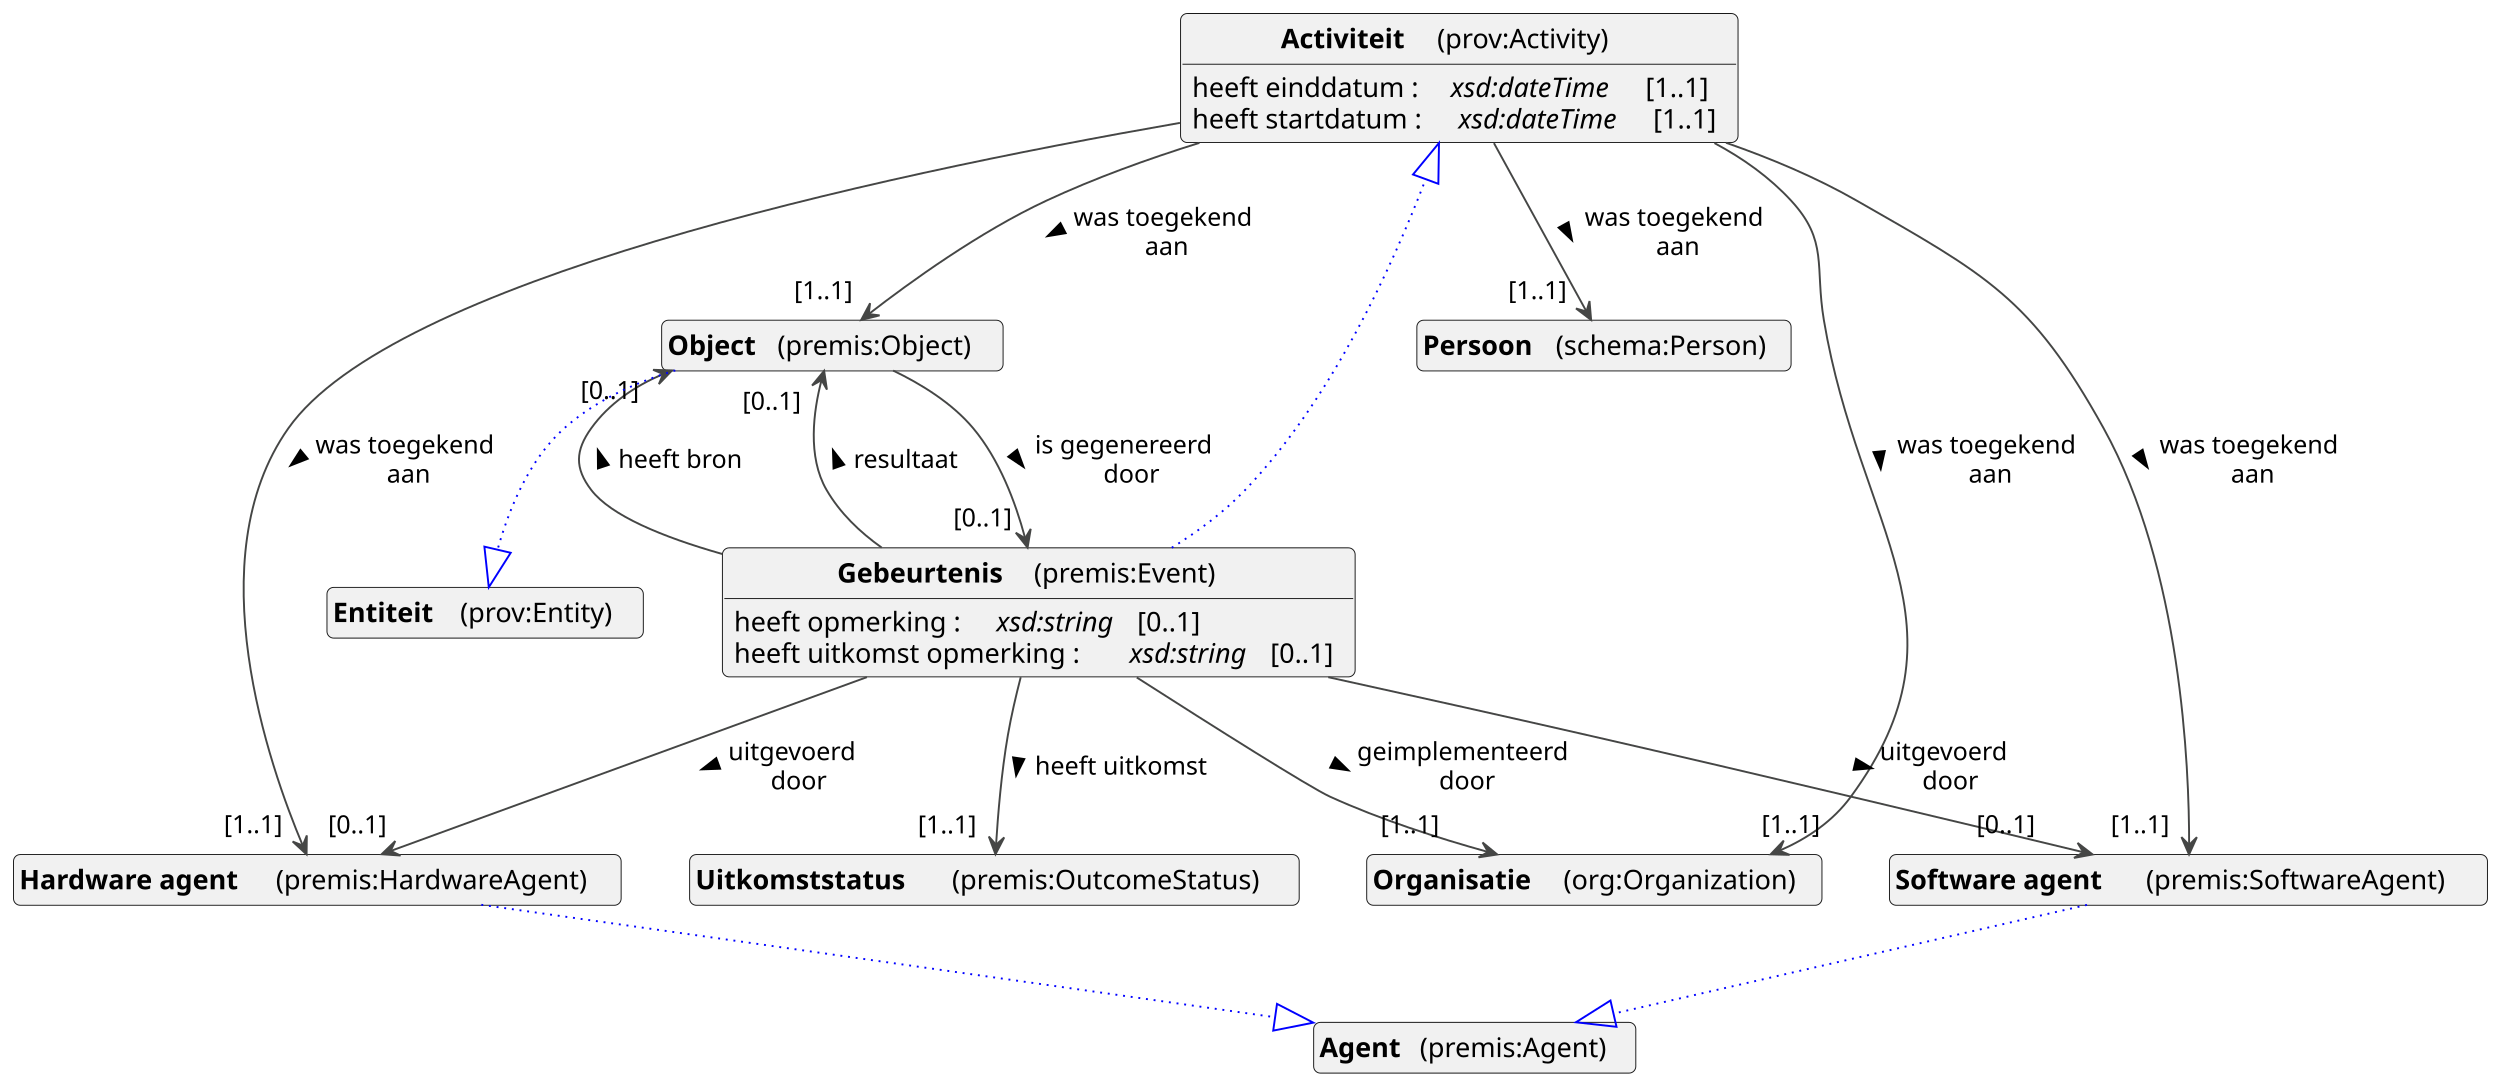
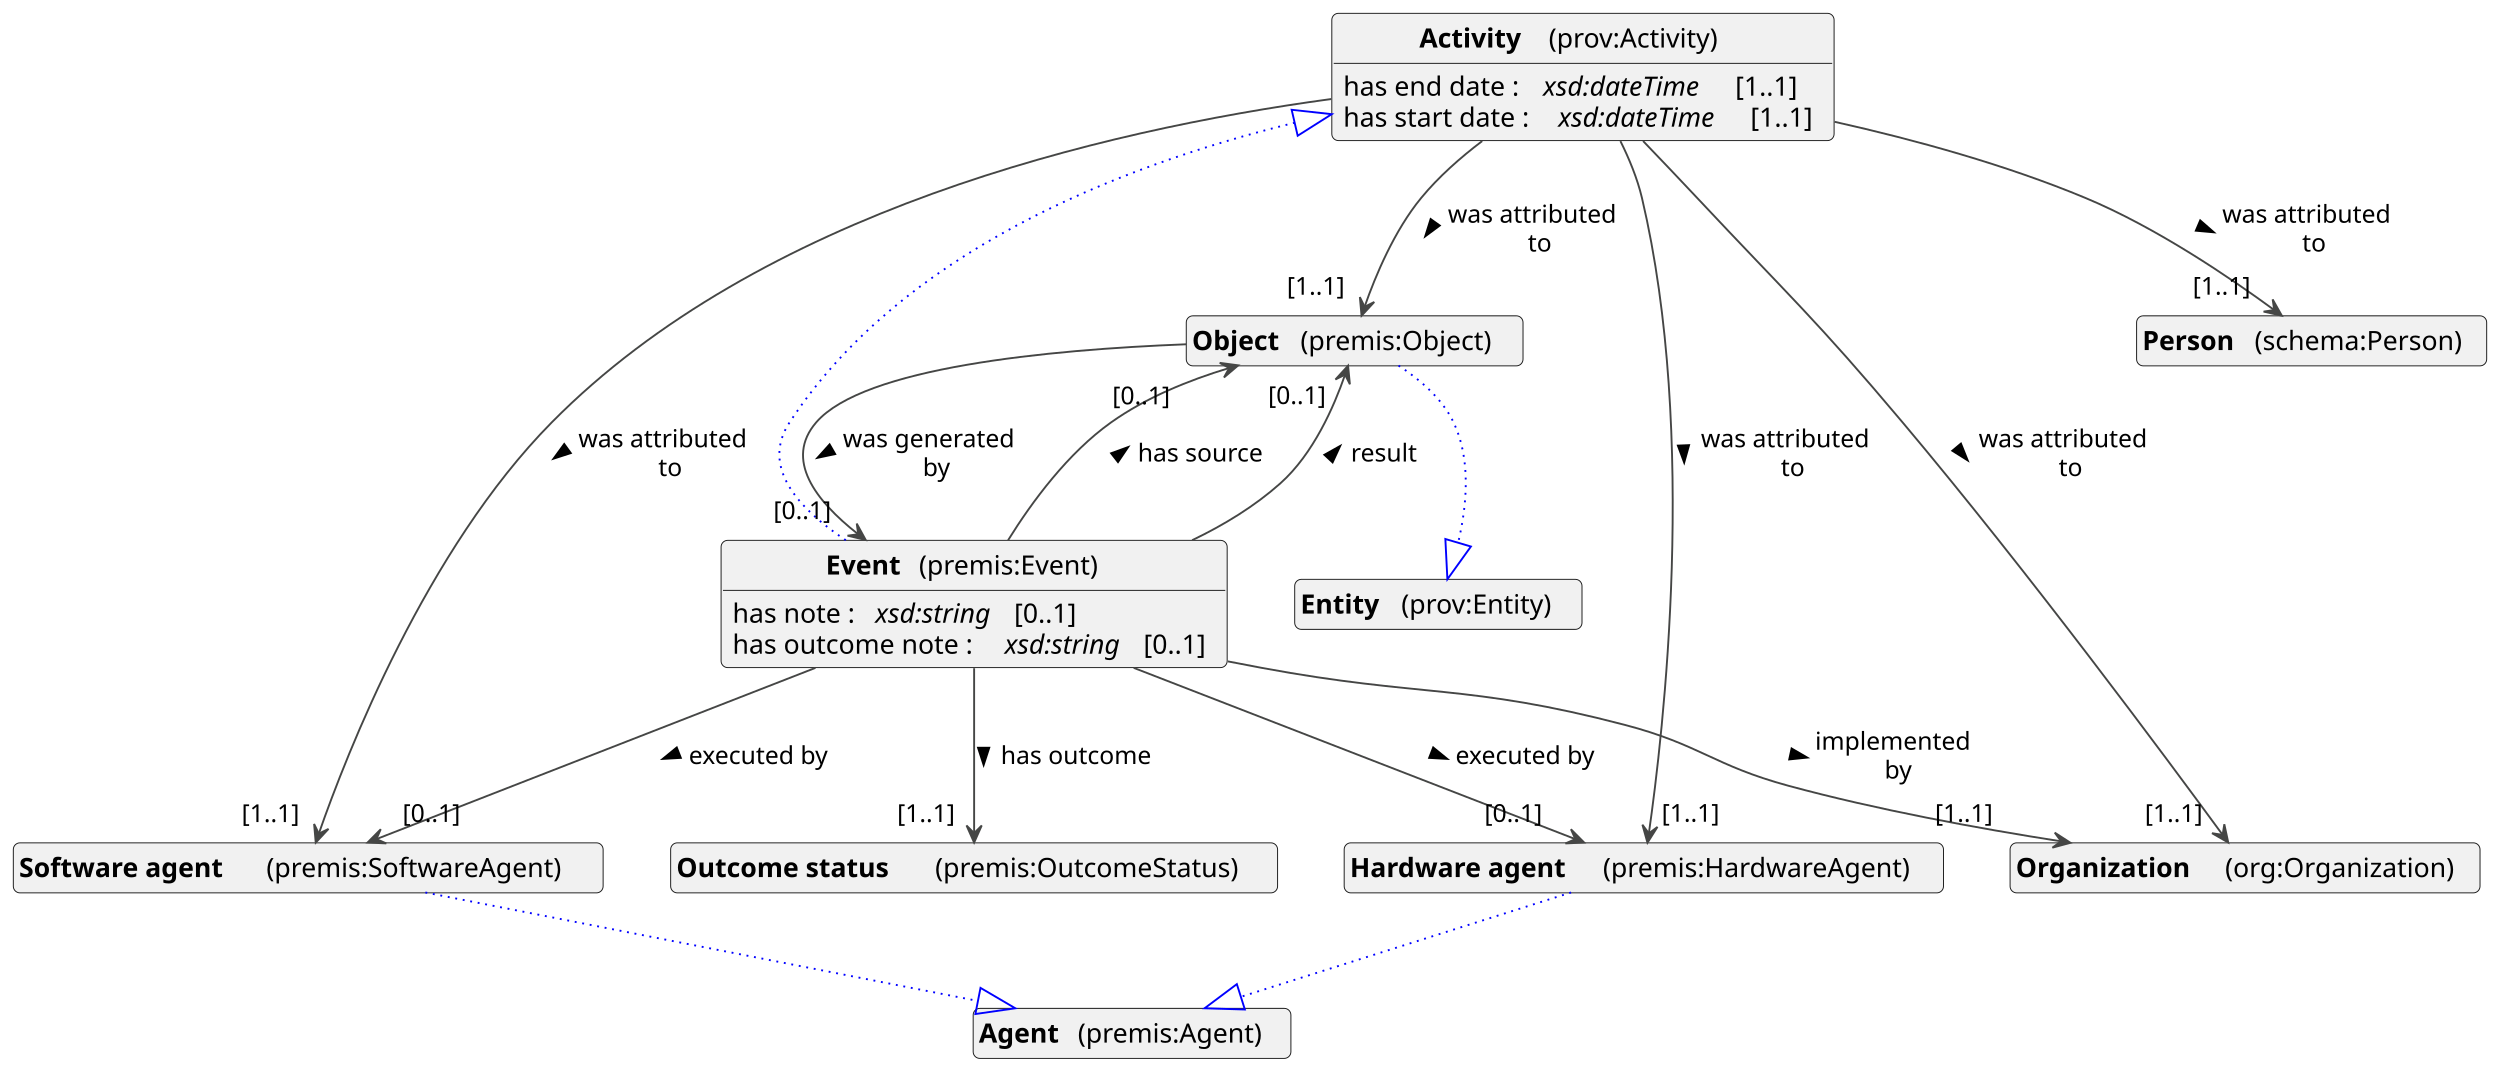
- <svg xmlns="http://www.w3.org/2000/svg" xmlns:xlink="http://www.w3.org/1999/xlink" contentStyleType="text/css" height="562px" preserveAspectRatio="none" style="width:1296px;height:562px;background:#FFFFFF;" version="1.1" viewBox="0 0 1296 562" width="1296px" zoomAndPan="magnify">
+ <svg xmlns="http://www.w3.org/2000/svg" xmlns:xlink="http://www.w3.org/1999/xlink" contentStyleType="text/css" height="562px" preserveAspectRatio="none" style="width:1314px;height:562px;background:#FFFFFF;" version="1.1" viewBox="0 0 1314 562" width="1314px" zoomAndPan="magnify">
  <defs />
  <g>
    <a href="#prov%3AActivity" target="_top" title="#prov%3AActivity" xlink:actuate="onRequest" xlink:href="#prov%3AActivity" xlink:show="new" xlink:title="#prov%3AActivity" xlink:type="simple">
      <g id="elem_prov_Activity">
-         <rect codeLine="15" fill="#F1F1F1" height="66.891" id="prov_Activity" rx="3.5" ry="3.5" style="stroke:#181818;stroke-width:0.5;" width="289" x="612" y="7" />
-         <text fill="#000000" font-family="sans-serif" font-size="14" font-weight="bold" lengthAdjust="spacing" textLength="77" x="664" y="24.995">Activiteit</text>
-         <text fill="#000000" font-family="sans-serif" font-size="14" lengthAdjust="spacing" textLength="104" x="745" y="24.995">(prov:Activity)</text>
-         <line style="stroke:#181818;stroke-width:0.5;" x1="613" x2="900" y1="33.297" y2="33.297" />
-         <text fill="#000000" font-family="sans-serif" font-size="14" lengthAdjust="spacing" textLength="130" x="618" y="50.292">heeft einddatum :</text>
-         <text fill="#000000" font-family="sans-serif" font-size="14" font-style="italic" lengthAdjust="spacing" textLength="97" x="752" y="50.292">xsd:dateTime</text>
-         <text fill="#000000" font-family="sans-serif" font-size="14" lengthAdjust="spacing" textLength="38" x="853" y="50.292">[1..1]</text>
-         <text fill="#000000" font-family="sans-serif" font-size="14" lengthAdjust="spacing" textLength="134" x="618" y="66.589">heeft startdatum :</text>
-         <text fill="#000000" font-family="sans-serif" font-size="14" font-style="italic" lengthAdjust="spacing" textLength="97" x="756" y="66.589">xsd:dateTime</text>
-         <text fill="#000000" font-family="sans-serif" font-size="14" lengthAdjust="spacing" textLength="38" x="857" y="66.589">[1..1]</text>
+         <rect codeLine="15" fill="#F1F1F1" height="66.891" id="prov_Activity" rx="3.5" ry="3.5" style="stroke:#181818;stroke-width:0.5;" width="264" x="700" y="7" />
+         <text fill="#000000" font-family="sans-serif" font-size="14" font-weight="bold" lengthAdjust="spacing" textLength="64" x="746" y="24.995">Activity</text>
+         <text fill="#000000" font-family="sans-serif" font-size="14" lengthAdjust="spacing" textLength="104" x="814" y="24.995">(prov:Activity)</text>
+         <line style="stroke:#181818;stroke-width:0.5;" x1="701" x2="963" y1="33.297" y2="33.297" />
+         <text fill="#000000" font-family="sans-serif" font-size="14" lengthAdjust="spacing" textLength="101" x="706" y="50.292">has end date :</text>
+         <text fill="#000000" font-family="sans-serif" font-size="14" font-style="italic" lengthAdjust="spacing" textLength="97" x="811" y="50.292">xsd:dateTime</text>
+         <text fill="#000000" font-family="sans-serif" font-size="14" lengthAdjust="spacing" textLength="38" x="912" y="50.292">[1..1]</text>
+         <text fill="#000000" font-family="sans-serif" font-size="14" lengthAdjust="spacing" textLength="109" x="706" y="66.589">has start date :</text>
+         <text fill="#000000" font-family="sans-serif" font-size="14" font-style="italic" lengthAdjust="spacing" textLength="97" x="819" y="66.589">xsd:dateTime</text>
+         <text fill="#000000" font-family="sans-serif" font-size="14" lengthAdjust="spacing" textLength="38" x="920" y="66.589">[1..1]</text>
      </g>
    </a>
    <a href="#premis%3AEvent" target="_top" title="#premis%3AEvent" xlink:actuate="onRequest" xlink:href="#premis%3AEvent" xlink:show="new" xlink:title="#premis%3AEvent" xlink:type="simple">
      <g id="elem_premis_Event">
-         <rect codeLine="14" fill="#F1F1F1" height="66.891" id="premis_Event" rx="3.5" ry="3.5" style="stroke:#181818;stroke-width:0.5;" width="328" x="374.5" y="284" />
-         <text fill="#000000" font-family="sans-serif" font-size="14" font-weight="bold" lengthAdjust="spacing" textLength="98" x="434" y="301.995">Gebeurtenis</text>
-         <text fill="#000000" font-family="sans-serif" font-size="14" lengthAdjust="spacing" textLength="107" x="536" y="301.995">(premis:Event)</text>
-         <line style="stroke:#181818;stroke-width:0.5;" x1="375.5" x2="701.5" y1="310.297" y2="310.297" />
-         <text fill="#000000" font-family="sans-serif" font-size="14" lengthAdjust="spacing" textLength="132" x="380.5" y="327.292">heeft opmerking :</text>
-         <text fill="#000000" font-family="sans-serif" font-size="14" font-style="italic" lengthAdjust="spacing" textLength="69" x="516.5" y="327.292">xsd:string</text>
-         <text fill="#000000" font-family="sans-serif" font-size="14" lengthAdjust="spacing" textLength="38" x="589.5" y="327.292">[0..1]</text>
-         <text fill="#000000" font-family="sans-serif" font-size="14" lengthAdjust="spacing" textLength="201" x="380.5" y="343.589">heeft uitkomst opmerking :</text>
-         <text fill="#000000" font-family="sans-serif" font-size="14" font-style="italic" lengthAdjust="spacing" textLength="69" x="585.5" y="343.589">xsd:string</text>
-         <text fill="#000000" font-family="sans-serif" font-size="14" lengthAdjust="spacing" textLength="38" x="658.5" y="343.589">[0..1]</text>
+         <rect codeLine="14" fill="#F1F1F1" height="66.891" id="premis_Event" rx="3.5" ry="3.5" style="stroke:#181818;stroke-width:0.5;" width="266" x="379" y="284" />
+         <text fill="#000000" font-family="sans-serif" font-size="14" font-weight="bold" lengthAdjust="spacing" textLength="45" x="434" y="301.995">Event</text>
+         <text fill="#000000" font-family="sans-serif" font-size="14" lengthAdjust="spacing" textLength="107" x="483" y="301.995">(premis:Event)</text>
+         <line style="stroke:#181818;stroke-width:0.5;" x1="380" x2="644" y1="310.297" y2="310.297" />
+         <text fill="#000000" font-family="sans-serif" font-size="14" lengthAdjust="spacing" textLength="71" x="385" y="327.292">has note :</text>
+         <text fill="#000000" font-family="sans-serif" font-size="14" font-style="italic" lengthAdjust="spacing" textLength="69" x="460" y="327.292">xsd:string</text>
+         <text fill="#000000" font-family="sans-serif" font-size="14" lengthAdjust="spacing" textLength="38" x="533" y="327.292">[0..1]</text>
+         <text fill="#000000" font-family="sans-serif" font-size="14" lengthAdjust="spacing" textLength="139" x="385" y="343.589">has outcome note :</text>
+         <text fill="#000000" font-family="sans-serif" font-size="14" font-style="italic" lengthAdjust="spacing" textLength="69" x="528" y="343.589">xsd:string</text>
+         <text fill="#000000" font-family="sans-serif" font-size="14" lengthAdjust="spacing" textLength="38" x="601" y="343.589">[0..1]</text>
      </g>
    </a>
    <a href="#premis%3AObject" target="_top" title="#premis%3AObject" xlink:actuate="onRequest" xlink:href="#premis%3AObject" xlink:show="new" xlink:title="#premis%3AObject" xlink:type="simple">
      <g id="elem_premis_Object">
-         <rect codeLine="16" fill="#F1F1F1" height="26.297" id="premis_Object" rx="3.5" ry="3.5" style="stroke:#181818;stroke-width:0.5;" width="177" x="343" y="166" />
-         <text fill="#000000" font-family="sans-serif" font-size="14" font-weight="bold" lengthAdjust="spacing" textLength="53" x="346" y="183.995">Object</text>
-         <text fill="#000000" font-family="sans-serif" font-size="14" lengthAdjust="spacing" textLength="114" x="403" y="183.995">(premis:Object)</text>
+         <rect codeLine="16" fill="#F1F1F1" height="26.297" id="premis_Object" rx="3.5" ry="3.5" style="stroke:#181818;stroke-width:0.5;" width="177" x="623.5" y="166" />
+         <text fill="#000000" font-family="sans-serif" font-size="14" font-weight="bold" lengthAdjust="spacing" textLength="53" x="626.5" y="183.995">Object</text>
+         <text fill="#000000" font-family="sans-serif" font-size="14" lengthAdjust="spacing" textLength="114" x="683.5" y="183.995">(premis:Object)</text>
      </g>
    </a>
    <a href="#prov%3AEntity" target="_top" title="#prov%3AEntity" xlink:actuate="onRequest" xlink:href="#prov%3AEntity" xlink:show="new" xlink:title="#prov%3AEntity" xlink:type="simple">
      <g id="elem_prov_Entity">
-         <rect codeLine="17" fill="#F1F1F1" height="26.297" id="prov_Entity" rx="3.5" ry="3.5" style="stroke:#181818;stroke-width:0.5;" width="164" x="169.5" y="304.5" />
-         <text fill="#000000" font-family="sans-serif" font-size="14" font-weight="bold" lengthAdjust="spacing" textLength="62" x="172.5" y="322.495">Entiteit</text>
-         <text fill="#000000" font-family="sans-serif" font-size="14" lengthAdjust="spacing" textLength="92" x="238.5" y="322.495">(prov:Entity)</text>
+         <rect codeLine="17" fill="#F1F1F1" height="26.297" id="prov_Entity" rx="3.5" ry="3.5" style="stroke:#181818;stroke-width:0.5;" width="151" x="680.5" y="304.5" />
+         <text fill="#000000" font-family="sans-serif" font-size="14" font-weight="bold" lengthAdjust="spacing" textLength="49" x="683.5" y="322.495">Entity</text>
+         <text fill="#000000" font-family="sans-serif" font-size="14" lengthAdjust="spacing" textLength="92" x="736.5" y="322.495">(prov:Entity)</text>
+       </g>
+     </a>
+     <a href="#premis%3AOutcomeStatus" target="_top" title="#premis%3AOutcomeStatus" xlink:actuate="onRequest" xlink:href="#premis%3AOutcomeStatus" xlink:show="new" xlink:title="#premis%3AOutcomeStatus" xlink:type="simple">
+       <g id="elem_premis_OutcomeStatus">
+         <rect codeLine="18" fill="#F1F1F1" height="26.297" id="premis_OutcomeStatus" rx="3.5" ry="3.5" style="stroke:#181818;stroke-width:0.5;" width="319" x="352.5" y="443" />
+         <text fill="#000000" font-family="sans-serif" font-size="14" font-weight="bold" lengthAdjust="spacing" textLength="132" x="355.5" y="460.995">Outcome status</text>
+         <text fill="#000000" font-family="sans-serif" font-size="14" lengthAdjust="spacing" textLength="177" x="491.5" y="460.995">(premis:OutcomeStatus)</text>
+       </g>
+     </a>
+     <a href="#org%3AOrganization" target="_top" title="#org%3AOrganization" xlink:actuate="onRequest" xlink:href="#org%3AOrganization" xlink:show="new" xlink:title="#org%3AOrganization" xlink:type="simple">
+       <g id="elem_org_Organization">
+         <rect codeLine="19" fill="#F1F1F1" height="26.297" id="org_Organization" rx="3.5" ry="3.5" style="stroke:#181818;stroke-width:0.5;" width="247" x="1056.5" y="443" />
+         <text fill="#000000" font-family="sans-serif" font-size="14" font-weight="bold" lengthAdjust="spacing" textLength="106" x="1059.5" y="460.995">Organization</text>
+         <text fill="#000000" font-family="sans-serif" font-size="14" lengthAdjust="spacing" textLength="131" x="1169.5" y="460.995">(org:Organization)</text>
+       </g>
+     </a>
+     <a href="#premis%3ASoftwareAgent" target="_top" title="#premis%3ASoftwareAgent" xlink:actuate="onRequest" xlink:href="#premis%3ASoftwareAgent" xlink:show="new" xlink:title="#premis%3ASoftwareAgent" xlink:type="simple">
+       <g id="elem_premis_SoftwareAgent">
+         <rect codeLine="20" fill="#F1F1F1" height="26.297" id="premis_SoftwareAgent" rx="3.5" ry="3.5" style="stroke:#181818;stroke-width:0.5;" width="310" x="7" y="443" />
+         <text fill="#000000" font-family="sans-serif" font-size="14" font-weight="bold" lengthAdjust="spacing" textLength="126" x="10" y="460.995">Software agent</text>
+         <text fill="#000000" font-family="sans-serif" font-size="14" lengthAdjust="spacing" textLength="174" x="140" y="460.995">(premis:SoftwareAgent)</text>
+       </g>
+     </a>
+     <a href="#premis%3AAgent" target="_top" title="#premis%3AAgent" xlink:actuate="onRequest" xlink:href="#premis%3AAgent" xlink:show="new" xlink:title="#premis%3AAgent" xlink:type="simple">
+       <g id="elem_premis_Agent">
+         <rect codeLine="23" fill="#F1F1F1" height="26.297" id="premis_Agent" rx="3.5" ry="3.5" style="stroke:#181818;stroke-width:0.5;" width="167" x="511.5" y="530" />
+         <text fill="#000000" font-family="sans-serif" font-size="14" font-weight="bold" lengthAdjust="spacing" textLength="48" x="514.5" y="547.995">Agent</text>
+         <text fill="#000000" font-family="sans-serif" font-size="14" lengthAdjust="spacing" textLength="109" x="566.5" y="547.995">(premis:Agent)</text>
      </g>
    </a>
    <a href="#premis%3AHardwareAgent" target="_top" title="#premis%3AHardwareAgent" xlink:actuate="onRequest" xlink:href="#premis%3AHardwareAgent" xlink:show="new" xlink:title="#premis%3AHardwareAgent" xlink:type="simple">
      <g id="elem_premis_HardwareAgent">
-         <rect codeLine="18" fill="#F1F1F1" height="26.297" id="premis_HardwareAgent" rx="3.5" ry="3.5" style="stroke:#181818;stroke-width:0.5;" width="315" x="7" y="443" />
-         <text fill="#000000" font-family="sans-serif" font-size="14" font-weight="bold" lengthAdjust="spacing" textLength="129" x="10" y="460.995">Hardware agent</text>
-         <text fill="#000000" font-family="sans-serif" font-size="14" lengthAdjust="spacing" textLength="176" x="143" y="460.995">(premis:HardwareAgent)</text>
-       </g>
-     </a>
-     <a href="#premis%3AAgent" target="_top" title="#premis%3AAgent" xlink:actuate="onRequest" xlink:href="#premis%3AAgent" xlink:show="new" xlink:title="#premis%3AAgent" xlink:type="simple">
-       <g id="elem_premis_Agent">
-         <rect codeLine="21" fill="#F1F1F1" height="26.297" id="premis_Agent" rx="3.5" ry="3.5" style="stroke:#181818;stroke-width:0.5;" width="167" x="681" y="530" />
-         <text fill="#000000" font-family="sans-serif" font-size="14" font-weight="bold" lengthAdjust="spacing" textLength="48" x="684" y="547.995">Agent</text>
-         <text fill="#000000" font-family="sans-serif" font-size="14" lengthAdjust="spacing" textLength="109" x="736" y="547.995">(premis:Agent)</text>
-       </g>
-     </a>
-     <a href="#premis%3ASoftwareAgent" target="_top" title="#premis%3ASoftwareAgent" xlink:actuate="onRequest" xlink:href="#premis%3ASoftwareAgent" xlink:show="new" xlink:title="#premis%3ASoftwareAgent" xlink:type="simple">
-       <g id="elem_premis_SoftwareAgent">
-         <rect codeLine="20" fill="#F1F1F1" height="26.297" id="premis_SoftwareAgent" rx="3.5" ry="3.5" style="stroke:#181818;stroke-width:0.5;" width="310" x="979.5" y="443" />
-         <text fill="#000000" font-family="sans-serif" font-size="14" font-weight="bold" lengthAdjust="spacing" textLength="126" x="982.5" y="460.995">Software agent</text>
-         <text fill="#000000" font-family="sans-serif" font-size="14" lengthAdjust="spacing" textLength="174" x="1112.5" y="460.995">(premis:SoftwareAgent)</text>
+         <rect codeLine="22" fill="#F1F1F1" height="26.297" id="premis_HardwareAgent" rx="3.5" ry="3.5" style="stroke:#181818;stroke-width:0.5;" width="315" x="706.5" y="443" />
+         <text fill="#000000" font-family="sans-serif" font-size="14" font-weight="bold" lengthAdjust="spacing" textLength="129" x="709.5" y="460.995">Hardware agent</text>
+         <text fill="#000000" font-family="sans-serif" font-size="14" lengthAdjust="spacing" textLength="176" x="842.5" y="460.995">(premis:HardwareAgent)</text>
      </g>
    </a>
    <a href="#schema%3APerson" target="_top" title="#schema%3APerson" xlink:actuate="onRequest" xlink:href="#schema%3APerson" xlink:show="new" xlink:title="#schema%3APerson" xlink:type="simple">
      <g id="elem_schema_Person">
-         <rect codeLine="22" fill="#F1F1F1" height="26.297" id="schema_Person" rx="3.5" ry="3.5" style="stroke:#181818;stroke-width:0.5;" width="194" x="734.5" y="166" />
-         <text fill="#000000" font-family="sans-serif" font-size="14" font-weight="bold" lengthAdjust="spacing" textLength="65" x="737.5" y="183.995">Persoon</text>
-         <text fill="#000000" font-family="sans-serif" font-size="14" lengthAdjust="spacing" textLength="119" x="806.5" y="183.995">(schema:Person)</text>
-       </g>
-     </a>
-     <a href="#premis%3AOutcomeStatus" target="_top" title="#premis%3AOutcomeStatus" xlink:actuate="onRequest" xlink:href="#premis%3AOutcomeStatus" xlink:show="new" xlink:title="#premis%3AOutcomeStatus" xlink:type="simple">
-       <g id="elem_premis_OutcomeStatus">
-         <rect codeLine="23" fill="#F1F1F1" height="26.297" id="premis_OutcomeStatus" rx="3.5" ry="3.5" style="stroke:#181818;stroke-width:0.5;" width="316" x="357.5" y="443" />
-         <text fill="#000000" font-family="sans-serif" font-size="14" font-weight="bold" lengthAdjust="spacing" textLength="129" x="360.5" y="460.995">Uitkomststatus</text>
-         <text fill="#000000" font-family="sans-serif" font-size="14" lengthAdjust="spacing" textLength="177" x="493.5" y="460.995">(premis:OutcomeStatus)</text>
-       </g>
-     </a>
-     <a href="#org%3AOrganization" target="_top" title="#org%3AOrganization" xlink:actuate="onRequest" xlink:href="#org%3AOrganization" xlink:show="new" xlink:title="#org%3AOrganization" xlink:type="simple">
-       <g id="elem_org_Organization">
-         <rect codeLine="24" fill="#F1F1F1" height="26.297" id="org_Organization" rx="3.5" ry="3.5" style="stroke:#181818;stroke-width:0.5;" width="236" x="708.5" y="443" />
-         <text fill="#000000" font-family="sans-serif" font-size="14" font-weight="bold" lengthAdjust="spacing" textLength="95" x="711.5" y="460.995">Organisatie</text>
-         <text fill="#000000" font-family="sans-serif" font-size="14" lengthAdjust="spacing" textLength="131" x="810.5" y="460.995">(org:Organization)</text>
+         <rect codeLine="24" fill="#F1F1F1" height="26.297" id="schema_Person" rx="3.5" ry="3.5" style="stroke:#181818;stroke-width:0.5;" width="184" x="1123" y="166" />
+         <text fill="#000000" font-family="sans-serif" font-size="14" font-weight="bold" lengthAdjust="spacing" textLength="55" x="1126" y="183.995">Person</text>
+         <text fill="#000000" font-family="sans-serif" font-size="14" lengthAdjust="spacing" textLength="119" x="1185" y="183.995">(schema:Person)</text>
      </g>
    </a>
    <g id="link_prov_Activity_premis_Object">
-       <path codeLine="33" d="M621.776,74.059 C594.962,82.416 567.409,92.393 542.5,104 C507.861,120.142 471.762,146.217 450.475,162.715 " fill="none" id="prov_Activity-to-premis_Object" style="stroke:#454645;stroke-width:1.0;" />
-       <polygon fill="#454645" points="446.42,165.881,455.975,163.494,450.361,162.803,451.051,157.189,446.42,165.881" style="stroke:#454645;stroke-width:1.0;" />
-       <polygon fill="#000000" points="543.059,122.431,552.443,120.884,549.742,115.663,543.059,122.431" style="stroke:#000000;stroke-width:1.0;" />
-       <text fill="#000000" font-family="sans-serif" font-size="13" lengthAdjust="spacing" textLength="98" x="556.5" y="117.067">was toegekend</text>
-       <text fill="#000000" font-family="sans-serif" font-size="13" lengthAdjust="spacing" textLength="24" x="593.5" y="132.2">aan</text>
-       <text fill="#000000" font-family="sans-serif" font-size="13" lengthAdjust="spacing" textLength="34" x="411.627" y="155.056">[1..1]</text>
+       <path codeLine="33" d="M779.043,74.138 C767.527,82.866 756.086,92.975 747,104 C732.87,121.145 722.946,144.945 717.36,160.879 " fill="none" id="prov_Activity-to-premis_Object" style="stroke:#454645;stroke-width:1.0;" />
+       <polygon fill="#454645" points="715.632,165.96,722.317,158.728,717.242,161.226,714.744,156.151,715.632,165.96" style="stroke:#454645;stroke-width:1.0;" />
+       <polygon fill="#000000" points="749.102,124.208,756.739,118.539,751.949,115.133,749.102,124.208" style="stroke:#000000;stroke-width:1.0;" />
+       <text fill="#000000" font-family="sans-serif" font-size="13" lengthAdjust="spacing" textLength="93" x="761" y="117.067">was attributed</text>
+       <text fill="#000000" font-family="sans-serif" font-size="13" lengthAdjust="spacing" textLength="13" x="803" y="132.2">to</text>
+       <text fill="#000000" font-family="sans-serif" font-size="13" lengthAdjust="spacing" textLength="34" x="676.368" y="154.907">[1..1]</text>
    </g>
    <g id="link_prov_Activity_schema_Person">
-       <path codeLine="34" d="M774.464,74.195 C789.532,101.619 810.439,139.669 822.305,161.265 " fill="none" id="prov_Activity-to-schema_Person" style="stroke:#454645;stroke-width:1.0;" />
-       <polygon fill="#454645" points="824.835,165.871,824.007,156.057,822.427,161.489,816.996,159.909,824.835,165.871" style="stroke:#454645;stroke-width:1.0;" />
-       <polygon fill="#000000" points="814.908,124.515,813.128,115.172,807.976,118.003,814.908,124.515" style="stroke:#000000;stroke-width:1.0;" />
-       <text fill="#000000" font-family="sans-serif" font-size="13" lengthAdjust="spacing" textLength="98" x="821.5" y="117.067">was toegekend</text>
-       <text fill="#000000" font-family="sans-serif" font-size="13" lengthAdjust="spacing" textLength="24" x="858.5" y="132.2">aan</text>
-       <text fill="#000000" font-family="sans-serif" font-size="13" lengthAdjust="spacing" textLength="34" x="781.813" y="155.042">[1..1]</text>
+       <path codeLine="34" d="M964.223,64.015 C1007.19,73.63 1054.47,86.716 1096,104 C1133.43,119.577 1172.55,146.227 1195.3,162.936 " fill="none" id="prov_Activity-to-schema_Person" style="stroke:#454645;stroke-width:1.0;" />
+       <polygon fill="#454645" points="1199.35,165.935,1194.511,157.357,1195.336,162.953,1189.74,163.778,1199.35,165.935" style="stroke:#454645;stroke-width:1.0;" />
+       <polygon fill="#000000" points="1163.597,122.1,1156.438,115.839,1154.125,121.243,1163.597,122.1" style="stroke:#000000;stroke-width:1.0;" />
+       <text fill="#000000" font-family="sans-serif" font-size="13" lengthAdjust="spacing" textLength="93" x="1168" y="117.067">was attributed</text>
+       <text fill="#000000" font-family="sans-serif" font-size="13" lengthAdjust="spacing" textLength="13" x="1210" y="132.2">to</text>
+       <text fill="#000000" font-family="sans-serif" font-size="13" lengthAdjust="spacing" textLength="34" x="1152.494" y="154.872">[1..1]</text>
    </g>
    <g id="link_prov_Activity_org_Organization">
-       <path codeLine="35" d="M888.756,74.174 C903.553,82.065 917.3,91.855 928.5,104 C947.87,125.005 940.77,137.822 945.5,166 C963.703,274.437 1024.5,324.314 959.5,413 C950.241,425.634 937.169,434.565 922.802,440.857 " fill="none" id="prov_Activity-to-org_Organization" style="stroke:#454645;stroke-width:1.0;" />
-       <polygon fill="#454645" points="917.884,442.891,927.73,443.149,922.505,440.981,924.673,435.756,917.884,442.891" style="stroke:#454645;stroke-width:1.0;" />
-       <polygon fill="#000000" points="974.962,243.111,977.052,233.833,971.2,234.377,974.962,243.111" style="stroke:#000000;stroke-width:1.0;" />
-       <text fill="#000000" font-family="sans-serif" font-size="13" lengthAdjust="spacing" textLength="98" x="983.5" y="235.067">was toegekend</text>
-       <text fill="#000000" font-family="sans-serif" font-size="13" lengthAdjust="spacing" textLength="24" x="1020.5" y="250.2">aan</text>
-       <text fill="#000000" font-family="sans-serif" font-size="13" lengthAdjust="spacing" textLength="34" x="913.173" y="431.811">[1..1]</text>
+       <path codeLine="35" d="M863.599,74.121 C872.803,83.703 882.845,94.233 892,104 C940.621,155.869 954.228,167.6 1000,222 C1066.25,300.741 1139.62,399.73 1167.94,438.426 " fill="none" id="prov_Activity-to-org_Organization" style="stroke:#454645;stroke-width:1.0;" />
+       <polygon fill="#454645" points="1171.17,442.841,1169.096,433.213,1168.223,438.802,1162.634,437.928,1171.17,442.841" style="stroke:#454645;stroke-width:1.0;" />
+       <polygon fill="#000000" points="1034.206,241.97,1030.662,233.144,1026.151,236.913,1034.206,241.97" style="stroke:#000000;stroke-width:1.0;" />
+       <text fill="#000000" font-family="sans-serif" font-size="13" lengthAdjust="spacing" textLength="93" x="1040" y="235.067">was attributed</text>
+       <text fill="#000000" font-family="sans-serif" font-size="13" lengthAdjust="spacing" textLength="13" x="1082" y="250.2">to</text>
+       <text fill="#000000" font-family="sans-serif" font-size="13" lengthAdjust="spacing" textLength="34" x="1127.322" y="432">[1..1]</text>
    </g>
    <g id="link_prov_Activity_premis_SoftwareAgent">
-       <path codeLine="36" d="M894.734,74.001 C918.119,82.123 941.576,92.029 962.5,104 C1029.66,142.424 1052.98,154.334 1090.5,222 C1130.82,294.698 1134.91,397.682 1134.84,437.939 " fill="none" id="prov_Activity-to-premis_SoftwareAgent" style="stroke:#454645;stroke-width:1.0;" />
-       <polygon fill="#454645" points="1134.8,442.974,1138.857,433.999,1134.831,437.974,1130.857,433.949,1134.8,442.974" style="stroke:#454645;stroke-width:1.0;" />
-       <polygon fill="#000000" points="1113.254,242.306,1110.726,233.138,1105.819,236.375,1113.254,242.306" style="stroke:#000000;stroke-width:1.0;" />
-       <text fill="#000000" font-family="sans-serif" font-size="13" lengthAdjust="spacing" textLength="98" x="1119.5" y="235.067">was toegekend</text>
-       <text fill="#000000" font-family="sans-serif" font-size="13" lengthAdjust="spacing" textLength="24" x="1156.5" y="250.2">aan</text>
-       <text fill="#000000" font-family="sans-serif" font-size="13" lengthAdjust="spacing" textLength="34" x="1094.224" y="431.926">[1..1]</text>
+       <path codeLine="36" d="M699.756,52.038 C577.66,68.665 399.2,111.523 290,222 C224.038,288.734 182.116,396.424 167.653,437.93 " fill="none" id="prov_Activity-to-premis_SoftwareAgent" style="stroke:#454645;stroke-width:1.0;" />
+       <polygon fill="#454645" points="165.948,442.884,172.659,435.675,167.575,438.156,165.094,433.072,165.948,442.884" style="stroke:#454645;stroke-width:1.0;" />
+       <polygon fill="#000000" points="290.952,241.068,300,238.137,296.549,233.379,290.952,241.068" style="stroke:#000000;stroke-width:1.0;" />
+       <text fill="#000000" font-family="sans-serif" font-size="13" lengthAdjust="spacing" textLength="93" x="304" y="235.067">was attributed</text>
+       <text fill="#000000" font-family="sans-serif" font-size="13" lengthAdjust="spacing" textLength="13" x="346" y="250.2">to</text>
+       <text fill="#000000" font-family="sans-serif" font-size="13" lengthAdjust="spacing" textLength="34" x="126.972" y="432.06">[1..1]</text>
    </g>
    <g id="link_prov_Activity_premis_HardwareAgent">
-       <path codeLine="37" d="M611.678,63.699 C449.716,91.911 202.994,146.214 149.5,222 C101.88,289.464 139.549,397.105 156.92,438.257 " fill="none" id="prov_Activity-to-premis_HardwareAgent" style="stroke:#454645;stroke-width:1.0;" />
-       <polygon fill="#454645" points="158.931,442.939,159.055,433.091,156.958,438.345,151.704,436.248,158.931,442.939" style="stroke:#454645;stroke-width:1.0;" />
-       <polygon fill="#000000" points="150.641,241.312,159.491,237.83,155.754,233.293,150.641,241.312" style="stroke:#000000;stroke-width:1.0;" />
-       <text fill="#000000" font-family="sans-serif" font-size="13" lengthAdjust="spacing" textLength="98" x="163.5" y="235.067">was toegekend</text>
-       <text fill="#000000" font-family="sans-serif" font-size="13" lengthAdjust="spacing" textLength="24" x="200.5" y="250.2">aan</text>
-       <text fill="#000000" font-family="sans-serif" font-size="13" lengthAdjust="spacing" textLength="34" x="116.044" y="431.878">[1..1]</text>
+       <path codeLine="37" d="M851.691,74.167 C856.325,83.482 860.609,93.862 863,104 C892.494,229.037 874.089,386.172 866.674,437.744 " fill="none" id="prov_Activity-to-premis_HardwareAgent" style="stroke:#454645;stroke-width:1.0;" />
+       <polygon fill="#454645" points="865.91,442.954,871.174,434.63,866.636,438.007,863.259,433.469,865.91,442.954" style="stroke:#454645;stroke-width:1.0;" />
+       <polygon fill="#000000" points="885.206,243.129,887.77,233.97,881.897,234.212,885.206,243.129" style="stroke:#000000;stroke-width:1.0;" />
+       <text fill="#000000" font-family="sans-serif" font-size="13" lengthAdjust="spacing" textLength="93" x="894" y="235.067">was attributed</text>
+       <text fill="#000000" font-family="sans-serif" font-size="13" lengthAdjust="spacing" textLength="13" x="936" y="250.2">to</text>
+       <text fill="#000000" font-family="sans-serif" font-size="13" lengthAdjust="spacing" textLength="34" x="873.356" y="431.899">[1..1]</text>
    </g>
    <g id="link_premis_Event_prov_Activity">
-       <path codeLine="39" d="M607.465,283.943 C621.12,275.466 634.587,265.442 645.5,254 C689.918,207.43 721.173,139.597 738.962,93.173 " fill="none" id="premis_Event-to-prov_Activity" style="stroke:#0000FF;stroke-width:1.0;stroke-dasharray:1.0,3.0;" />
-       <polygon fill="none" points="732.5,90.463,745.973,74.109,745.639,95.296,732.5,90.463" style="stroke:#0000FF;stroke-width:1.0;" />
+       <path codeLine="39" d="M444.551,283.939 C419.189,267.078 399.77,245.188 415,222 C473.575,132.818 586.657,87.488 680.299,64.566 " fill="none" id="premis_Event-to-prov_Activity" style="stroke:#0000FF;stroke-width:1.0;stroke-dasharray:1.0,3.0;" />
+       <polygon fill="none" points="678.895,57.706,699.96,60.007,682.058,71.344,678.895,57.706" style="stroke:#0000FF;stroke-width:1.0;" />
+     </g>
+     <g id="link_premis_Event_premis_SoftwareAgent">
+       <path codeLine="42" d="M428.611,351.022 C355.206,379.65 251.853,419.957 197.929,440.988 " fill="none" id="premis_Event-to-premis_SoftwareAgent" style="stroke:#454645;stroke-width:1.0;" />
+       <polygon fill="#454645" points="193.184,442.838,203.022,443.294,197.842,441.021,200.115,435.841,193.184,442.838" style="stroke:#454645;stroke-width:1.0;" />
+       <polygon fill="#000000" points="348.342,398.883,357.837,398.335,355.701,392.859,348.342,398.883" style="stroke:#000000;stroke-width:1.0;" />
+       <text fill="#000000" font-family="sans-serif" font-size="13" lengthAdjust="spacing" textLength="80" x="362" y="401.567">executed by</text>
+       <text fill="#000000" font-family="sans-serif" font-size="13" lengthAdjust="spacing" textLength="34" x="211.554" y="431.996">[0..1]</text>
+     </g>
+     <g id="link_premis_Event_premis_HardwareAgent">
+       <path codeLine="43" d="M595.866,351.022 C669.69,379.65 773.633,419.957 827.866,440.988 " fill="none" id="premis_Event-to-premis_HardwareAgent" style="stroke:#454645;stroke-width:1.0;" />
+       <polygon fill="#454645" points="832.638,442.838,825.694,435.853,827.977,441.029,822.801,443.312,832.638,442.838" style="stroke:#454645;stroke-width:1.0;" />
+       <polygon fill="#000000" points="760.662,398.874,753.291,392.864,751.166,398.344,760.662,398.874" style="stroke:#000000;stroke-width:1.0;" />
+       <text fill="#000000" font-family="sans-serif" font-size="13" lengthAdjust="spacing" textLength="80" x="765" y="401.567">executed by</text>
+       <text fill="#000000" font-family="sans-serif" font-size="13" lengthAdjust="spacing" textLength="34" x="780.2" y="431.996">[0..1]</text>
+     </g>
+     <g id="link_premis_Event_premis_OutcomeStatus">
+       <path codeLine="47" d="M512,351.195 C512,378.389 512,416.03 512,437.717 " fill="none" id="premis_Event-to-premis_OutcomeStatus" style="stroke:#454645;stroke-width:1.0;" />
+       <polygon fill="#454645" points="512,442.871,516,433.871,512,437.871,508,433.871,512,442.871" style="stroke:#454645;stroke-width:1.0;" />
+       <polygon fill="#000000" points="517,402.066,519.939,393.021,514.061,393.021,517,402.066" style="stroke:#000000;stroke-width:1.0;" />
+       <text fill="#000000" font-family="sans-serif" font-size="13" lengthAdjust="spacing" textLength="84" x="526" y="401.567">has outcome</text>
+       <text fill="#000000" font-family="sans-serif" font-size="13" lengthAdjust="spacing" textLength="34" x="471.519" y="432.042">[1..1]</text>
+     </g>
+     <g id="link_premis_Event_premis_Object">
+       <path codeLine="51" d="M529.844,283.941 C542.53,263.539 561.312,238.142 584,222 C602.26,209.008 624.783,199.858 645.819,193.494 " fill="none" id="premis_Event-to-premis_Object" style="stroke:#454645;stroke-width:1.0;" />
+       <polygon fill="#454645" points="650.847,192.016,641.085,190.714,646.049,193.425,643.338,198.39,650.847,192.016" style="stroke:#454645;stroke-width:1.0;" />
+       <polygon fill="#000000" points="592.943,234.992,584.003,238.237,587.618,242.871,592.943,234.992" style="stroke:#000000;stroke-width:1.0;" />
+       <text fill="#000000" font-family="sans-serif" font-size="13" lengthAdjust="spacing" textLength="70" x="598" y="242.567">has source</text>
+       <text fill="#000000" font-family="sans-serif" font-size="13" lengthAdjust="spacing" textLength="34" x="584.609" y="212.512">[0..1]</text>
+     </g>
+     <g id="link_premis_Event_premis_Object">
+       <path codeLine="55" d="M626.582,283.94 C643.326,275.926 659.459,266.07 673,254 C690.291,238.587 701.175,213.654 706.924,197.047 " fill="none" id="premis_Event-to-premis_Object-1" style="stroke:#454645;stroke-width:1.0;" />
+       <polygon fill="#454645" points="708.544,192.181,701.907,199.458,706.965,196.925,709.498,201.983,708.544,192.181" style="stroke:#454645;stroke-width:1.0;" />
+       <polygon fill="#000000" points="704.394,234.395,696.096,239.041,700.412,243.032,704.394,234.395" style="stroke:#000000;stroke-width:1.0;" />
+       <text fill="#000000" font-family="sans-serif" font-size="13" lengthAdjust="spacing" textLength="36" x="710" y="242.567">result</text>
+       <text fill="#000000" font-family="sans-serif" font-size="13" lengthAdjust="spacing" textLength="34" x="666.489" y="212.359">[0..1]</text>
+     </g>
+     <g id="link_premis_Object_premis_Event">
+       <path codeLine="60" d="M623.481,180.953 C550.056,183.845 453.818,193.227 429,222 C412.217,241.457 428.401,262.994 450.79,280.588 " fill="none" id="premis_Object-to-premis_Event" style="stroke:#454645;stroke-width:1.0;" />
+       <polygon fill="#454645" points="455.037,283.826,450.306,275.188,451.061,280.794,445.455,281.549,455.037,283.826" style="stroke:#454645;stroke-width:1.0;" />
+       <polygon fill="#000000" points="429.669,240.631,438.973,238.657,436.035,233.566,429.669,240.631" style="stroke:#000000;stroke-width:1.0;" />
+       <text fill="#000000" font-family="sans-serif" font-size="13" lengthAdjust="spacing" textLength="96" x="443" y="235.067">was generated</text>
+       <text fill="#000000" font-family="sans-serif" font-size="13" lengthAdjust="spacing" textLength="16" x="485" y="250.2">by</text>
+       <text fill="#000000" font-family="sans-serif" font-size="13" lengthAdjust="spacing" textLength="34" x="406.476" y="272.811">[0..1]</text>
    </g>
    <g id="link_premis_Event_org_Organization">
-       <path codeLine="42" d="M589.301,351.211 C628.922,376.567 678.951,408.183 689.5,413 C715.489,424.867 745.731,434.539 771.181,441.597 " fill="none" id="premis_Event-to-org_Organization" style="stroke:#454645;stroke-width:1.0;" />
-       <polygon fill="#454645" points="776.204,442.974,768.581,436.737,771.382,441.652,766.467,444.453,776.204,442.974" style="stroke:#454645;stroke-width:1.0;" />
-       <polygon fill="#000000" points="698.978,399.358,692.186,392.701,689.57,397.964,698.978,399.358" style="stroke:#000000;stroke-width:1.0;" />
-       <text fill="#000000" font-family="sans-serif" font-size="13" lengthAdjust="spacing" textLength="114" x="703.5" y="394.067">geimplementeerd</text>
-       <text fill="#000000" font-family="sans-serif" font-size="13" lengthAdjust="spacing" textLength="29" x="746" y="409.2">door</text>
-       <text fill="#000000" font-family="sans-serif" font-size="13" lengthAdjust="spacing" textLength="34" x="715.706" y="431.926">[1..1]</text>
-     </g>
-     <g id="link_premis_Event_premis_Object">
-       <path codeLine="44" d="M374.403,287.192 C342.945,278.245 316.617,267.203 306.5,254 C297.85,242.711 298.198,233.548 306.5,222 C315.685,209.224 328.948,200.281 343.438,194.033 " fill="none" id="premis_Event-to-premis_Object" style="stroke:#454645;stroke-width:1.0;" />
-       <polygon fill="#454645" points="348.394,192.016,338.55,191.705,343.763,193.901,341.567,199.115,348.394,192.016" style="stroke:#454645;stroke-width:1.0;" />
-       <polygon fill="#000000" points="309.923,233.322,309.987,242.832,315.565,240.978,309.923,233.322" style="stroke:#000000;stroke-width:1.0;" />
-       <text fill="#000000" font-family="sans-serif" font-size="13" lengthAdjust="spacing" textLength="67" x="320.5" y="242.567">heeft bron</text>
-       <text fill="#000000" font-family="sans-serif" font-size="13" lengthAdjust="spacing" textLength="34" x="300.942" y="206.829">[0..1]</text>
-     </g>
-     <g id="link_premis_Event_premis_Object">
-       <path codeLine="52" d="M457.075,283.885 C445.656,275.818 435.46,265.96 428.5,254 C418.448,236.727 421.708,213.15 425.821,197.291 " fill="none" id="premis_Event-to-premis_Object-1" style="stroke:#454645;stroke-width:1.0;" />
-       <polygon fill="#454645" points="427.23,192.229,420.962,199.826,425.889,197.046,428.669,201.972,427.23,192.229" style="stroke:#454645;stroke-width:1.0;" />
-       <polygon fill="#000000" points="431.803,233.363,432.109,242.869,437.638,240.874,431.803,233.363" style="stroke:#000000;stroke-width:1.0;" />
-       <text fill="#000000" font-family="sans-serif" font-size="13" lengthAdjust="spacing" textLength="57" x="442.5" y="242.567">resultaat</text>
-       <text fill="#000000" font-family="sans-serif" font-size="13" lengthAdjust="spacing" textLength="34" x="384.855" y="212.426">[0..1]</text>
-     </g>
-     <g id="link_premis_Object_premis_Event">
-       <path codeLine="60" d="M462.981,192.099 C477.326,198.983 493.518,208.883 504.5,222 C518.005,238.13 526.332,260.048 531.363,278.714 " fill="none" id="premis_Object-to-premis_Event" style="stroke:#454645;stroke-width:1.0;" />
-       <polygon fill="#454645" points="532.696,283.885,534.322,274.171,531.447,279.043,526.575,276.169,532.696,283.885" style="stroke:#454645;stroke-width:1.0;" />
-       <polygon fill="#000000" points="530.598,242.057,527.3,233.137,522.687,236.779,530.598,242.057" style="stroke:#000000;stroke-width:1.0;" />
-       <text fill="#000000" font-family="sans-serif" font-size="13" lengthAdjust="spacing" textLength="96" x="536.5" y="235.067">is gegenereerd</text>
-       <text fill="#000000" font-family="sans-serif" font-size="13" lengthAdjust="spacing" textLength="29" x="572" y="250.2">door</text>
-       <text fill="#000000" font-family="sans-serif" font-size="13" lengthAdjust="spacing" textLength="34" x="494.207" y="272.881">[0..1]</text>
-     </g>
-     <g id="link_premis_Event_premis_OutcomeStatus">
-       <path codeLine="48" d="M529.141,351.053 C526.666,360.633 524.211,371.179 522.5,381 C519.147,400.248 517.312,422.613 516.372,437.675 " fill="none" id="premis_Event-to-premis_OutcomeStatus" style="stroke:#454645;stroke-width:1.0;" />
-       <polygon fill="#454645" points="516.065,442.874,520.588,434.125,516.359,437.883,512.602,433.654,516.065,442.874" style="stroke:#454645;stroke-width:1.0;" />
-       <polygon fill="#000000" points="526.771,402.013,530.997,393.493,525.182,392.636,526.771,402.013" style="stroke:#000000;stroke-width:1.0;" />
-       <text fill="#000000" font-family="sans-serif" font-size="13" lengthAdjust="spacing" textLength="94" x="536.5" y="401.567">heeft uitkomst</text>
-       <text fill="#000000" font-family="sans-serif" font-size="13" lengthAdjust="spacing" textLength="34" x="475.799" y="432.046">[1..1]</text>
-     </g>
-     <g id="link_premis_Event_premis_SoftwareAgent">
-       <path codeLine="54" d="M688.572,351.049 C731.83,360.56 779.067,371.071 822.5,381 C912.763,401.635 1017.44,426.693 1079.7,441.717 " fill="none" id="premis_Event-to-premis_SoftwareAgent" style="stroke:#454645;stroke-width:1.0;" />
-       <polygon fill="#454645" points="1084.84,442.96,1077.028,436.962,1079.979,441.788,1075.153,444.74,1084.84,442.96" style="stroke:#454645;stroke-width:1.0;" />
-       <polygon fill="#000000" points="970.371,398.262,962.223,393.356,960.896,399.082,970.371,398.262" style="stroke:#000000;stroke-width:1.0;" />
-       <text fill="#000000" font-family="sans-serif" font-size="13" lengthAdjust="spacing" textLength="69" x="974.5" y="394.067">uitgevoerd</text>
-       <text fill="#000000" font-family="sans-serif" font-size="13" lengthAdjust="spacing" textLength="29" x="996.5" y="409.2">door</text>
-       <text fill="#000000" font-family="sans-serif" font-size="13" lengthAdjust="spacing" textLength="34" x="1024.593" y="431.907">[0..1]</text>
-     </g>
-     <g id="link_premis_Event_premis_HardwareAgent">
-       <path codeLine="55" d="M449.393,351.022 C370.797,379.707 260.07,420.119 202.546,441.114 " fill="none" id="premis_Event-to-premis_HardwareAgent" style="stroke:#454645;stroke-width:1.0;" />
-       <polygon fill="#454645" points="197.822,442.838,207.648,443.51,202.519,441.124,204.905,435.995,197.822,442.838" style="stroke:#454645;stroke-width:1.0;" />
-       <polygon fill="#000000" points="363.803,398.847,373.308,398.507,371.292,392.985,363.803,398.847" style="stroke:#000000;stroke-width:1.0;" />
-       <text fill="#000000" font-family="sans-serif" font-size="13" lengthAdjust="spacing" textLength="69" x="377.5" y="394.067">uitgevoerd</text>
-       <text fill="#000000" font-family="sans-serif" font-size="13" lengthAdjust="spacing" textLength="29" x="399.5" y="409.2">door</text>
-       <text fill="#000000" font-family="sans-serif" font-size="13" lengthAdjust="spacing" textLength="34" x="170.045" y="431.996">[0..1]</text>
+       <path codeLine="53" d="M645.308,347.617 C651.282,348.788 657.2,349.921 663,351 C747.481,366.713 770.871,359.241 854,381 C893.453,391.327 900.638,402.329 940,413 C986.486,425.602 1039.1,435.303 1083.19,442.19 " fill="none" id="premis_Event-to-org_Organization" style="stroke:#454645;stroke-width:1.0;" />
+       <polygon fill="#454645" points="1088.25,442.973,1079.975,437.633,1083.31,442.202,1078.741,445.537,1088.25,442.973" style="stroke:#454645;stroke-width:1.0;" />
+       <polygon fill="#000000" points="949.887,398.188,941.667,393.406,940.426,399.151,949.887,398.188" style="stroke:#000000;stroke-width:1.0;" />
+       <text fill="#000000" font-family="sans-serif" font-size="13" lengthAdjust="spacing" textLength="85" x="954" y="394.067">implemented</text>
+       <text fill="#000000" font-family="sans-serif" font-size="13" lengthAdjust="spacing" textLength="16" x="990.5" y="409.2">by</text>
+       <text fill="#000000" font-family="sans-serif" font-size="13" lengthAdjust="spacing" textLength="34" x="1017.021" y="431.955">[1..1]</text>
    </g>
    <g id="link_premis_Object_prov_Entity">
-       <path codeLine="57" d="M350.08,192.002 C329.448,198.224 308.598,207.667 292.5,222 C274.157,238.331 263.695,264.335 257.938,284.934 " fill="none" id="premis_Object-to-prov_Entity" style="stroke:#0000FF;stroke-width:1.0;stroke-dasharray:1.0,3.0;" />
-       <polygon fill="none" points="264.746,286.564,253.386,304.452,251.111,283.385,264.746,286.564" style="stroke:#0000FF;stroke-width:1.0;" />
+       <path codeLine="57" d="M735.081,192.151 C745.999,199.254 757.947,209.33 764,222 C773.336,241.541 770.966,265.948 766.455,285.063 " fill="none" id="premis_Object-to-prov_Entity" style="stroke:#0000FF;stroke-width:1.0;stroke-dasharray:1.0,3.0;" />
+       <polygon fill="none" points="773.109,287.25,760.749,304.462,759.678,283.299,773.109,287.25" style="stroke:#0000FF;stroke-width:1.0;" />
+     </g>
+     <g id="link_premis_SoftwareAgent_premis_Agent">
+       <path codeLine="66" d="M223.578,469.088 C299.72,484.035 429.548,509.521 513.783,526.057 " fill="none" id="premis_SoftwareAgent-to-premis_Agent" style="stroke:#0000FF;stroke-width:1.0;stroke-dasharray:1.0,3.0;" />
+       <polygon fill="none" points="515.357,519.232,533.634,529.953,512.66,532.97,515.357,519.232" style="stroke:#0000FF;stroke-width:1.0;" />
    </g>
    <g id="link_premis_HardwareAgent_premis_Agent">
-       <path codeLine="62" d="M249.51,469.043 C357.734,484.375 544.598,510.847 660.999,527.337 " fill="none" id="premis_HardwareAgent-to-premis_Agent" style="stroke:#0000FF;stroke-width:1.0;stroke-dasharray:1.0,3.0;" />
-       <polygon fill="none" points="661.998,520.409,680.818,530.145,660.034,534.27,661.998,520.409" style="stroke:#0000FF;stroke-width:1.0;" />
-     </g>
-     <g id="link_premis_SoftwareAgent_premis_Agent">
-       <path codeLine="65" d="M1081.88,469.088 C1017.64,483.846 908.686,508.876 836.658,525.423 " fill="none" id="premis_SoftwareAgent-to-premis_Agent" style="stroke:#0000FF;stroke-width:1.0;stroke-dasharray:1.0,3.0;" />
-       <polygon fill="none" points="837.997,532.298,816.938,529.953,834.862,518.653,837.997,532.298" style="stroke:#0000FF;stroke-width:1.0;" />
+       <path codeLine="69" d="M825.745,469.088 C780.442,483.403 704.548,507.385 652.241,523.913 " fill="none" id="premis_HardwareAgent-to-premis_Agent" style="stroke:#0000FF;stroke-width:1.0;stroke-dasharray:1.0,3.0;" />
+       <polygon fill="none" points="654.303,530.602,633.124,529.953,650.085,517.253,654.303,530.602" style="stroke:#0000FF;stroke-width:1.0;" />
    </g>
  </g>
</svg>
